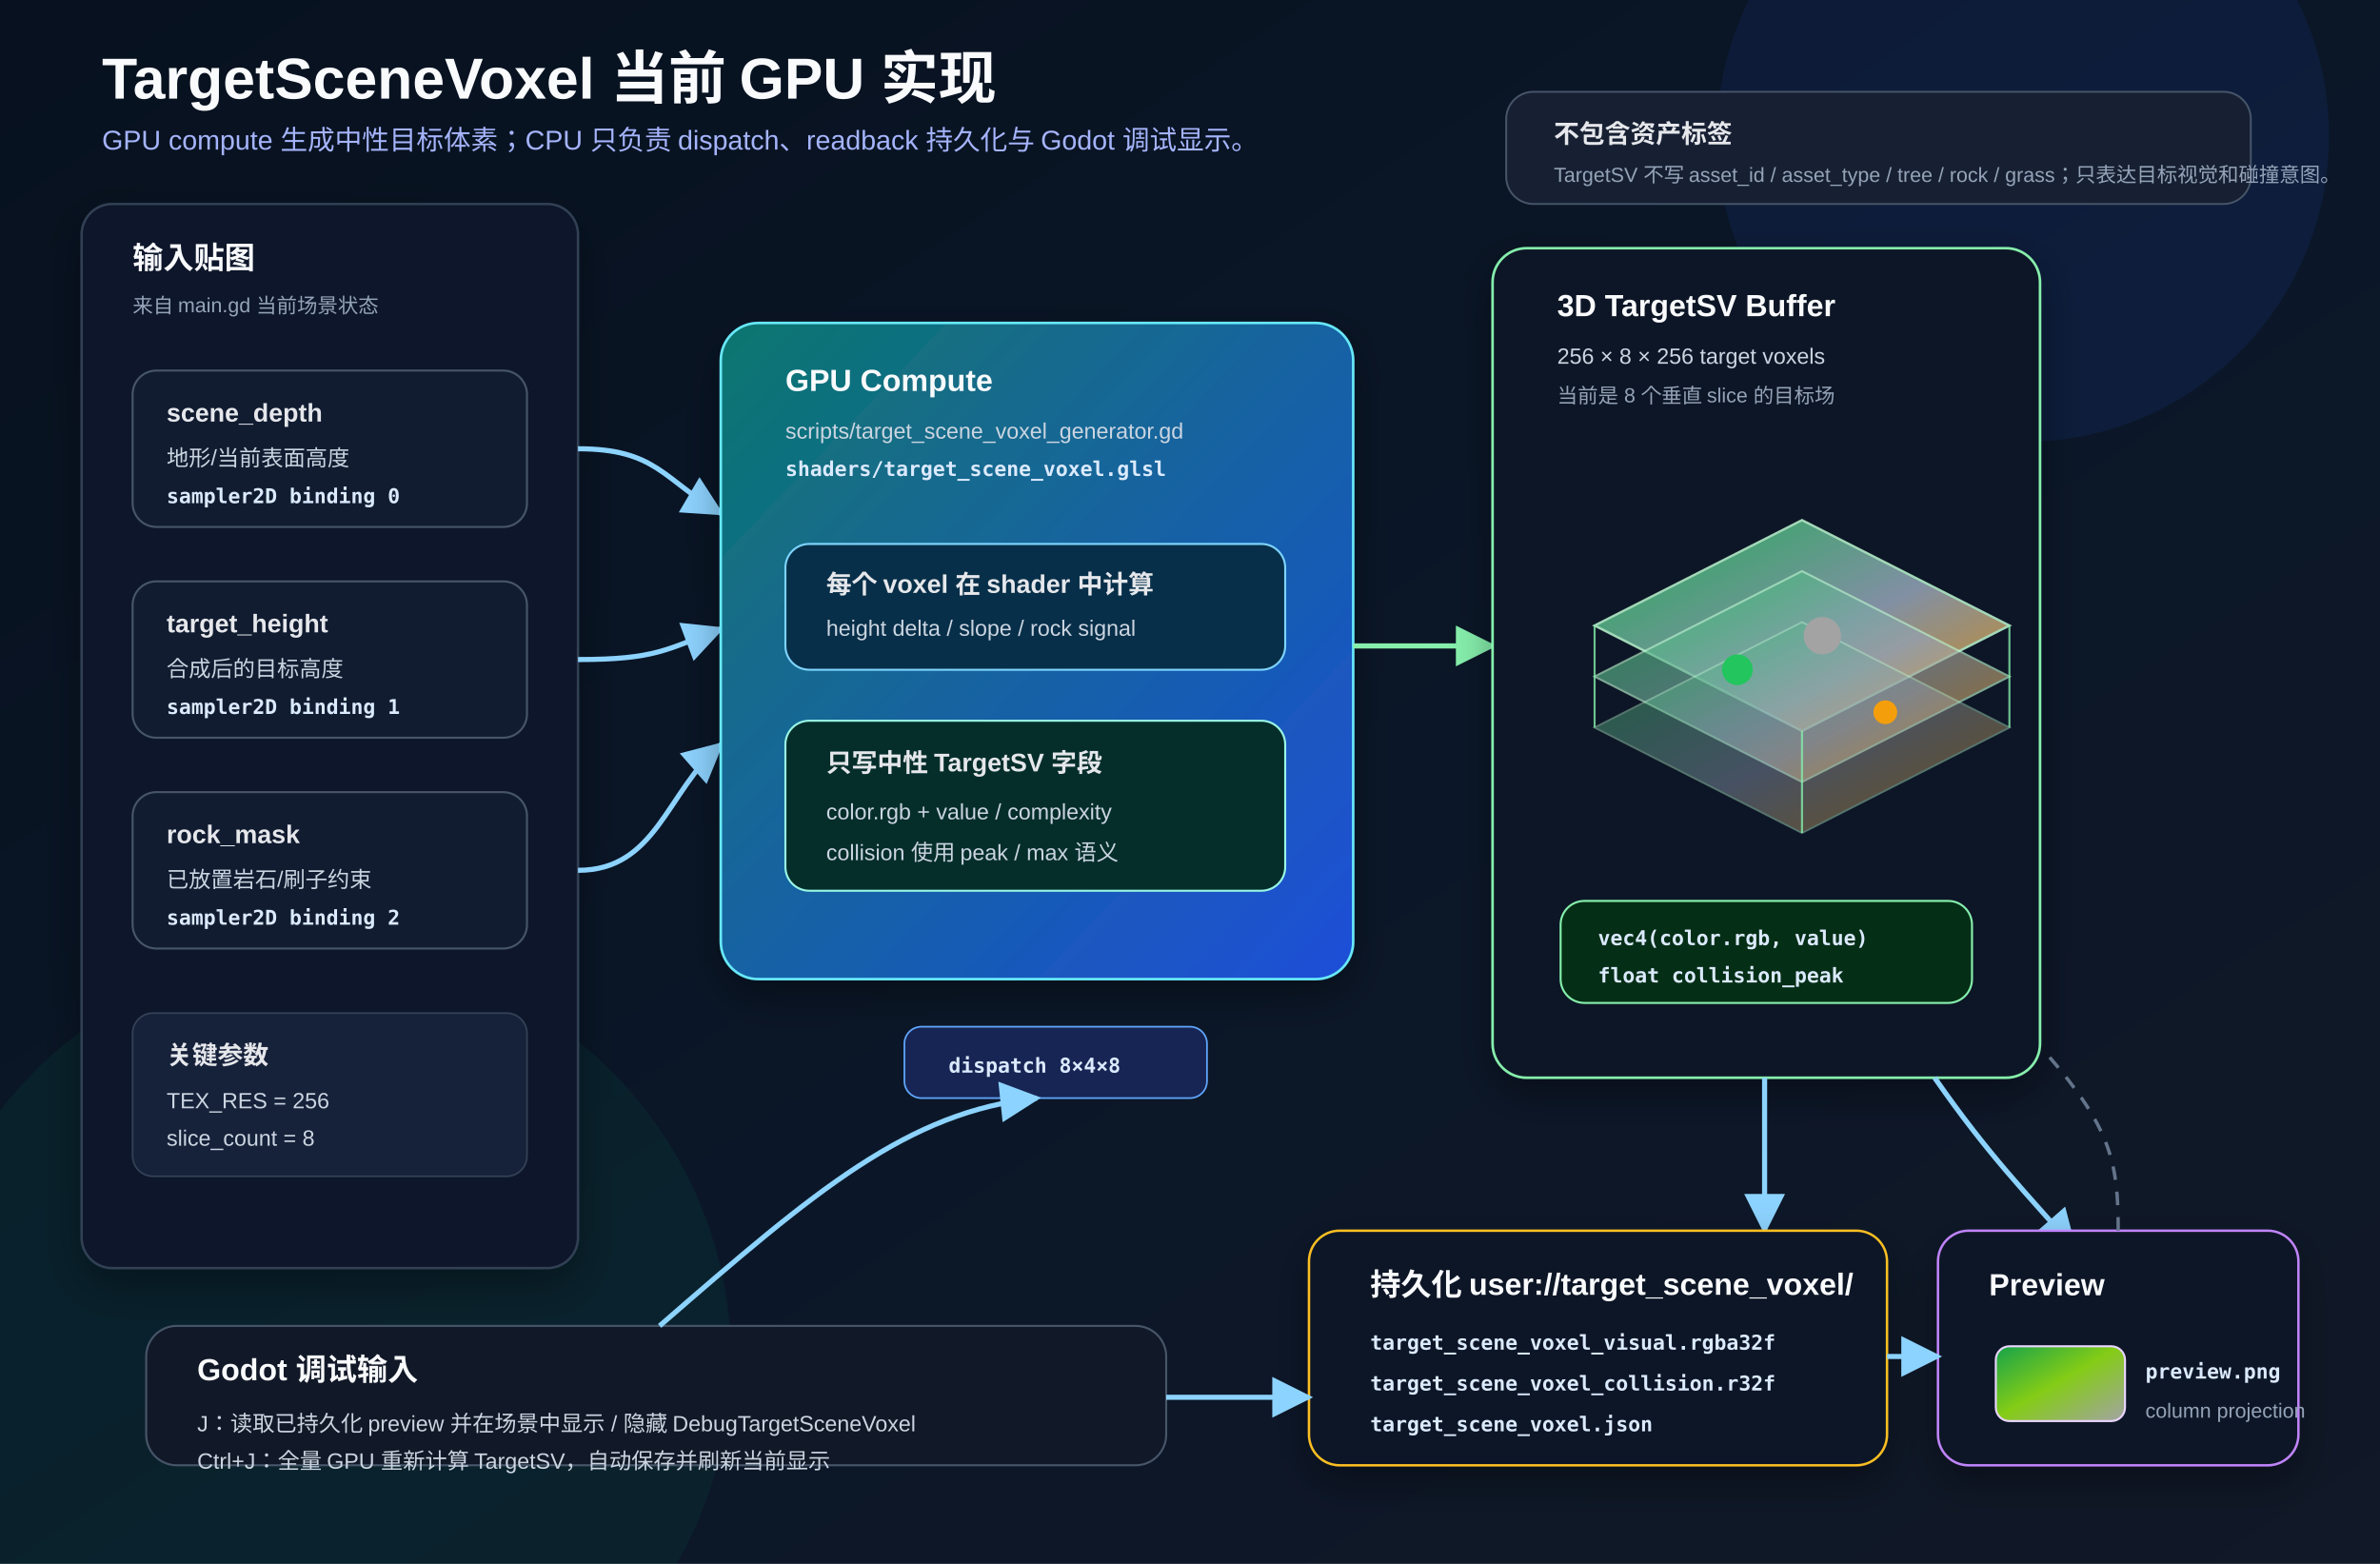
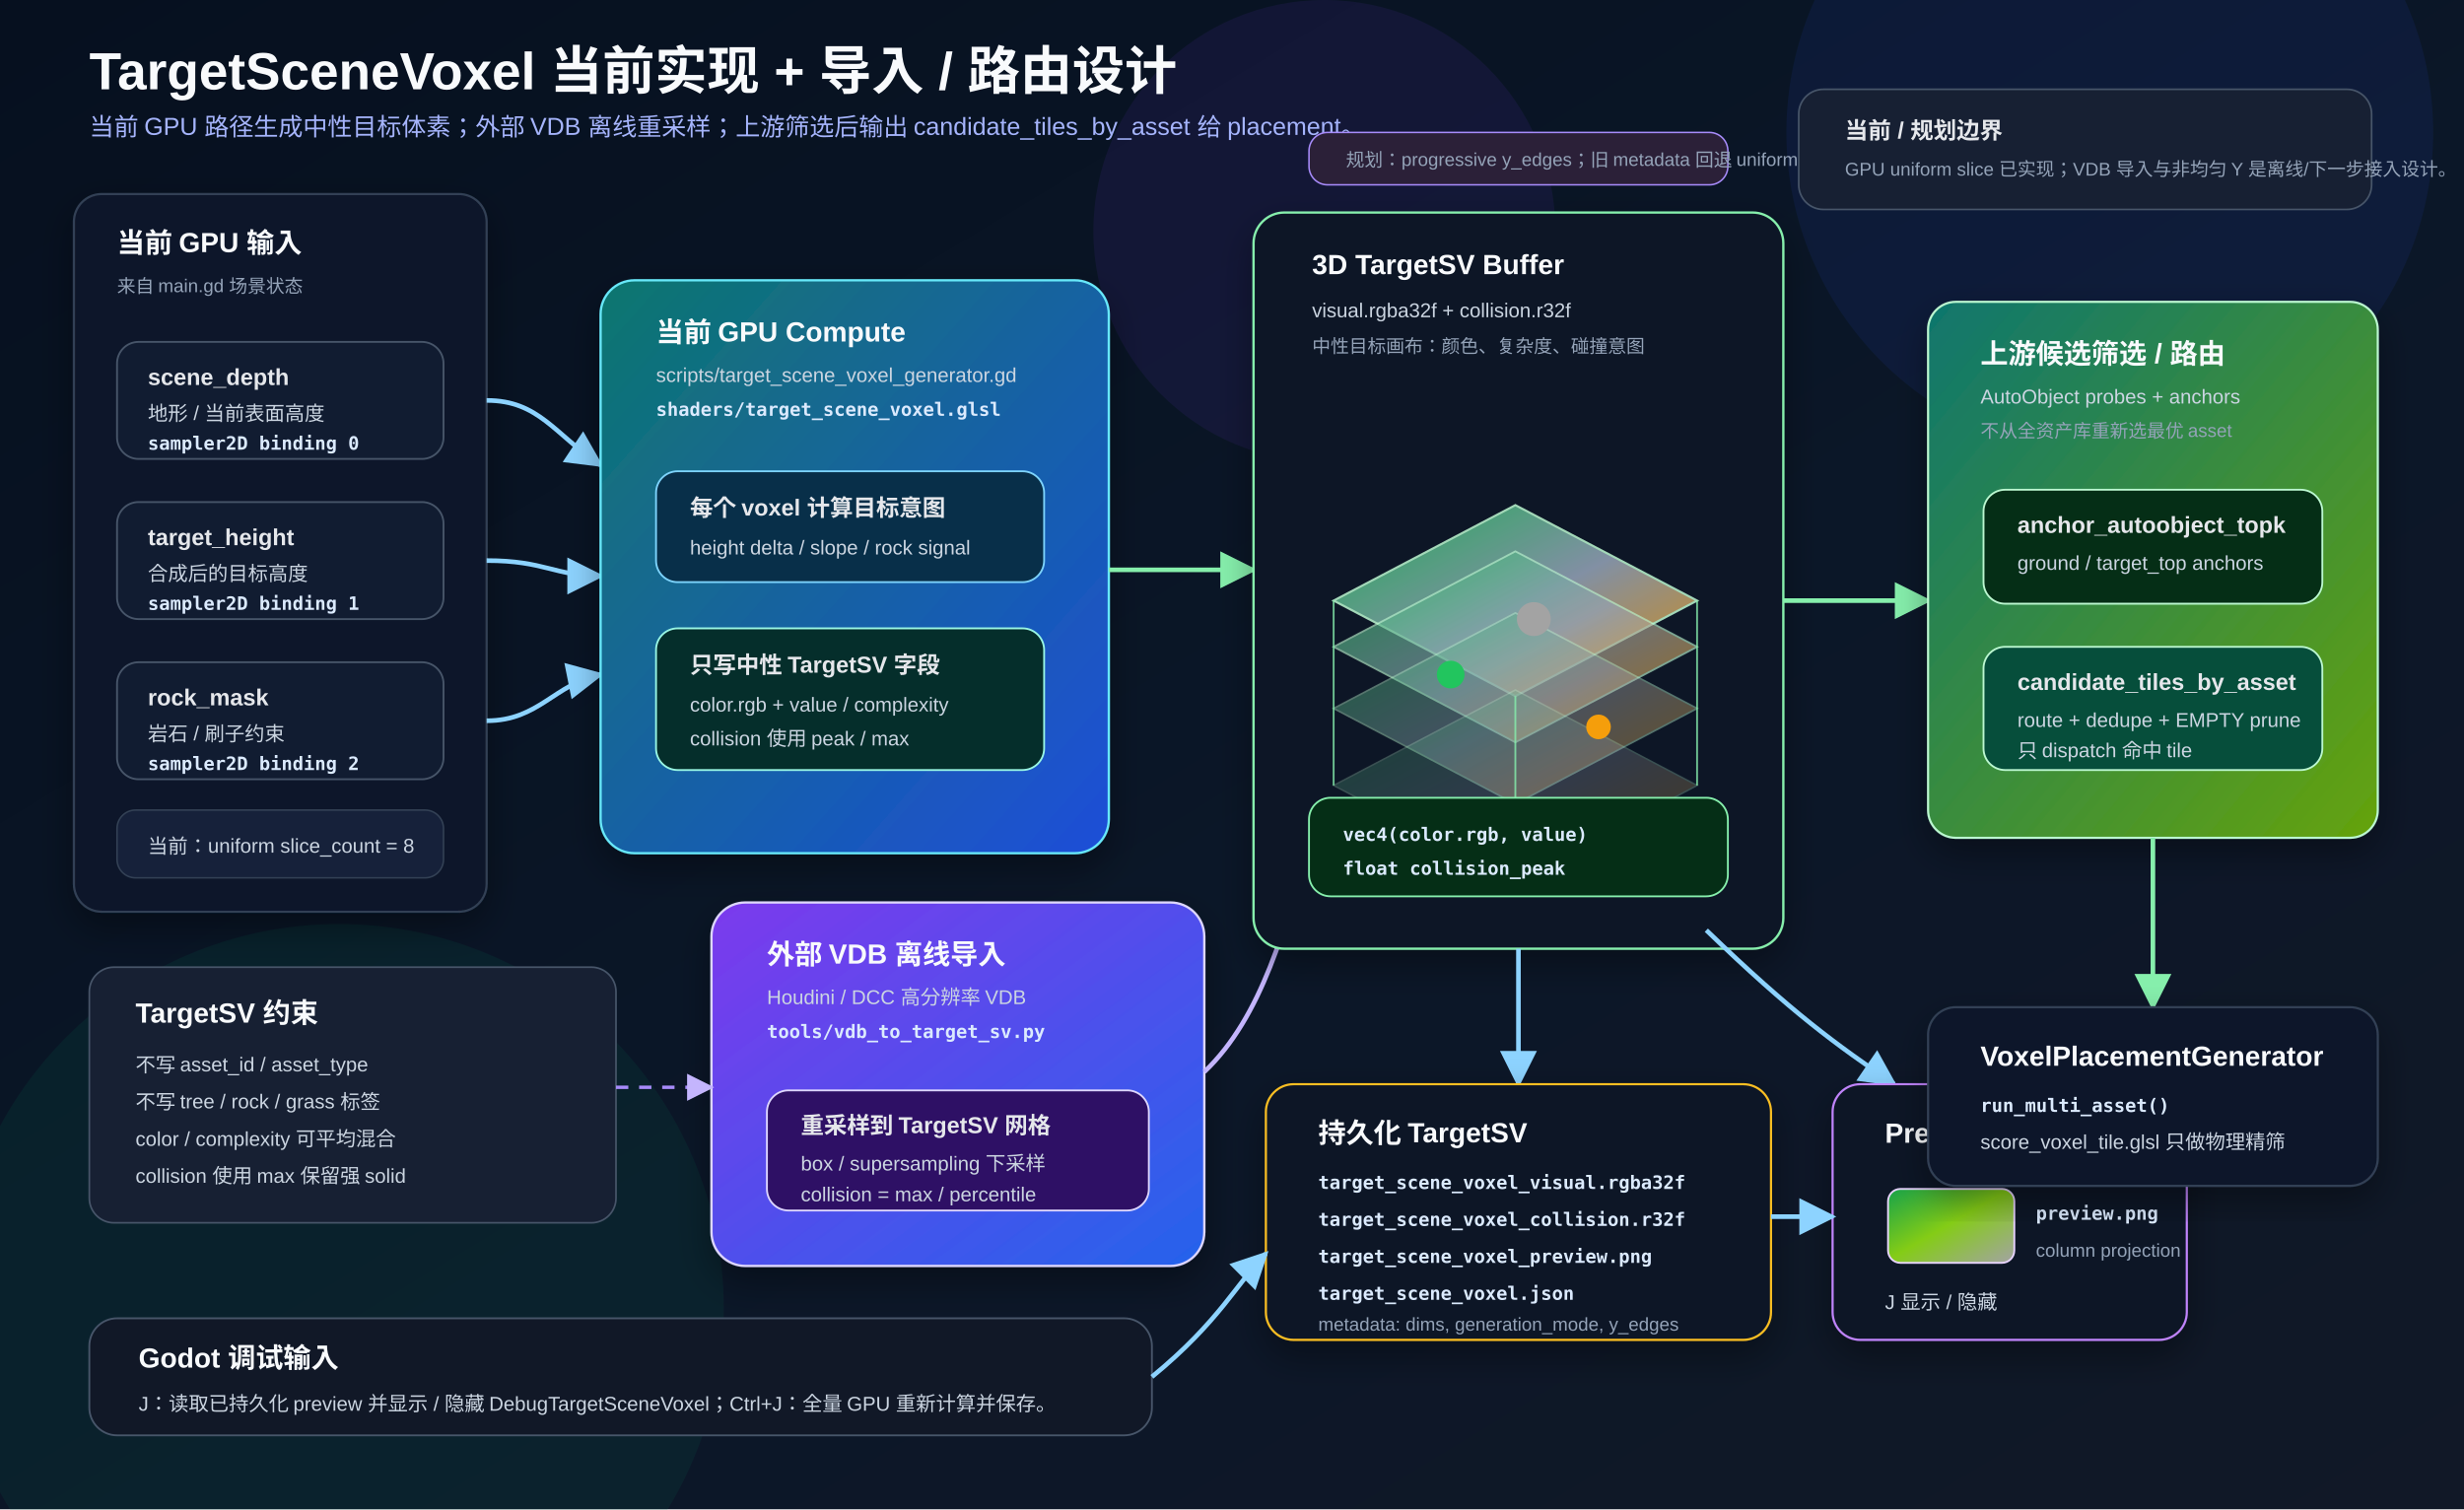
- <svg xmlns="http://www.w3.org/2000/svg" width="1400" height="920" viewBox="0 0 1400 920" role="img" aria-labelledby="title desc">
+ <svg xmlns="http://www.w3.org/2000/svg" width="1600" height="980" viewBox="0 0 1600 980" role="img" aria-labelledby="title desc">
  <defs>
    <linearGradient id="bg" x1="0" y1="0" x2="1" y2="1">
-       <stop offset="0" stop-color="#07111f" />
+       <stop offset="0" stop-color="#06101f" />
      <stop offset="0.55" stop-color="#0b1728" />
      <stop offset="1" stop-color="#111827" />
    </linearGradient>
    <linearGradient id="gpu" x1="0" y1="0" x2="1" y2="1">
      <stop offset="0" stop-color="#0f766e" />
      <stop offset="1" stop-color="#1d4ed8" />
    </linearGradient>
+     <linearGradient id="vdb" x1="0" y1="0" x2="1" y2="1">
+       <stop offset="0" stop-color="#7c3aed" />
+       <stop offset="1" stop-color="#2563eb" />
+     </linearGradient>
    <linearGradient id="target" x1="0" y1="0" x2="1" y2="1">
      <stop offset="0" stop-color="#22c55e" />
-       <stop offset="0.55" stop-color="#94a3b8" />
+       <stop offset="0.52" stop-color="#94a3b8" />
      <stop offset="1" stop-color="#f59e0b" />
+     </linearGradient>
+     <linearGradient id="route" x1="0" y1="0" x2="1" y2="1">
+       <stop offset="0" stop-color="#0f766e" />
+       <stop offset="1" stop-color="#65a30d" />
    </linearGradient>
    <linearGradient id="preview" x1="0" y1="0" x2="1" y2="1">
      <stop offset="0" stop-color="#16a34a" />
      <stop offset="0.48" stop-color="#84cc16" />
      <stop offset="1" stop-color="#a3a3a3" />
    </linearGradient>
    <filter id="shadow" x="-20%" y="-20%" width="140%" height="140%">
      <feDropShadow dx="0" dy="10" stdDeviation="12" flood-color="#000000" flood-opacity="0.35" />
    </filter>
    <marker id="arrow" viewBox="0 0 10 10" refX="9" refY="5" markerWidth="8" markerHeight="8" orient="auto-start-reverse">
      <path d="M 0 0 L 10 5 L 0 10 z" fill="#8dd3ff" />
    </marker>
    <marker id="arrowGreen" viewBox="0 0 10 10" refX="9" refY="5" markerWidth="8" markerHeight="8" orient="auto-start-reverse">
      <path d="M 0 0 L 10 5 L 0 10 z" fill="#86efac" />
    </marker>
+     <marker id="arrowPurple" viewBox="0 0 10 10" refX="9" refY="5" markerWidth="8" markerHeight="8" orient="auto-start-reverse">
+       <path d="M 0 0 L 10 5 L 0 10 z" fill="#c4b5fd" />
+     </marker>
    <style>
      .title { font: 700 34px "Segoe UI", Arial, sans-serif; fill: #f8fafc; }
      .subtitle { font: 500 16px "Segoe UI", Arial, sans-serif; fill: #a5b4fc; }
      .section { font: 700 18px "Segoe UI", Arial, sans-serif; fill: #f8fafc; }
      .label { font: 600 15px "Segoe UI", Arial, sans-serif; fill: #e5e7eb; }
      .small { font: 500 13px "Segoe UI", Arial, sans-serif; fill: #cbd5e1; }
      .tiny { font: 500 12px "Segoe UI", Arial, sans-serif; fill: #94a3b8; }
      .mono { font: 600 12px Consolas, "Cascadia Mono", monospace; fill: #dbeafe; }
      .card { fill: #0f172a; stroke: #334155; stroke-width: 1.4; rx: 18; filter: url(#shadow); }
      .soft { fill: #111c31; stroke: #475569; stroke-width: 1.2; rx: 14; }
      .gpu-card { fill: url(#gpu); stroke: #67e8f9; stroke-width: 1.5; rx: 22; filter: url(#shadow); }
+       .vdb-card { fill: url(#vdb); stroke: #ddd6fe; stroke-width: 1.5; rx: 22; filter: url(#shadow); }
      .target-card { fill: #101827; stroke: #86efac; stroke-width: 1.5; rx: 20; filter: url(#shadow); }
      .persist-card { fill: #111827; stroke: #fbbf24; stroke-width: 1.4; rx: 18; filter: url(#shadow); }
+       .route-card { fill: url(#route); stroke: #bbf7d0; stroke-width: 1.4; rx: 18; filter: url(#shadow); }
      .debug-card { fill: #111827; stroke: #c084fc; stroke-width: 1.4; rx: 18; filter: url(#shadow); }
      .arrow { fill: none; stroke: #8dd3ff; stroke-width: 3; marker-end: url(#arrow); }
      .arrow-green { fill: none; stroke: #86efac; stroke-width: 3; marker-end: url(#arrowGreen); }
+       .arrow-purple { fill: none; stroke: #c4b5fd; stroke-width: 3; marker-end: url(#arrowPurple); }
      .dash { fill: none; stroke: #64748b; stroke-width: 2; stroke-dasharray: 8 7; }
-       .badge { fill: #172554; stroke: #60a5fa; stroke-width: 1; rx: 10; }
+       .dash-purple { fill: none; stroke: #a78bfa; stroke-width: 2.2; stroke-dasharray: 8 7; marker-end: url(#arrowPurple); }
      .note { fill: #16213a; stroke: #334155; stroke-width: 1; rx: 12; }
+       .warn { fill: #2b2038; stroke: #a78bfa; stroke-width: 1; rx: 12; }
    </style>
  </defs>
-   <rect width="1400" height="920" fill="url(#bg)" />
-   <circle cx="1190" cy="80" r="180" fill="#1e40af" opacity="0.14" />
-   <circle cx="190" cy="800" r="240" fill="#047857" opacity="0.12" />
-   <text x="60" y="58" class="title">TargetSceneVoxel 当前 GPU 实现</text>
-   <text x="60" y="88" class="subtitle">GPU compute 生成中性目标体素；CPU 只负责 dispatch、readback 持久化与 Godot 调试显示。</text>
-   <rect x="48" y="120" width="292" height="626" class="card" />
-   <text x="78" y="158" class="section">输入贴图</text>
-   <text x="78" y="184" class="tiny">来自 main.gd 当前场景状态</text>
-   <rect x="78" y="218" width="232" height="92" class="soft" />
-   <text x="98" y="248" class="label">scene_depth</text>
-   <text x="98" y="274" class="small">地形/当前表面高度</text>
-   <text x="98" y="296" class="mono">sampler2D binding 0</text>
-   <rect x="78" y="342" width="232" height="92" class="soft" />
-   <text x="98" y="372" class="label">target_height</text>
-   <text x="98" y="398" class="small">合成后的目标高度</text>
-   <text x="98" y="420" class="mono">sampler2D binding 1</text>
-   <rect x="78" y="466" width="232" height="92" class="soft" />
-   <text x="98" y="496" class="label">rock_mask</text>
-   <text x="98" y="522" class="small">已放置岩石/刷子约束</text>
-   <text x="98" y="544" class="mono">sampler2D binding 2</text>
-   <rect x="78" y="596" width="232" height="96" class="note" />
-   <text x="98" y="626" class="label">关键参数</text>
-   <text x="98" y="652" class="small">TEX_RES = 256</text>
-   <text x="98" y="674" class="small">slice_count = 8</text>
-   <path d="M 340 264 C 386 264 390 282 424 302" class="arrow" />
-   <path d="M 340 388 C 386 388 392 382 424 370" class="arrow" />
-   <path d="M 340 512 C 386 512 392 466 424 438" class="arrow" />
-   <rect x="424" y="190" width="372" height="386" class="gpu-card" />
-   <text x="462" y="230" class="section">GPU Compute</text>
-   <text x="462" y="258" class="small">scripts/target_scene_voxel_generator.gd</text>
-   <text x="462" y="280" class="mono">shaders/target_scene_voxel.glsl</text>
-   <rect x="462" y="320" width="294" height="74" fill="#082f49" stroke="#7dd3fc" stroke-width="1.2" rx="14" />
-   <text x="486" y="349" class="label">每个 voxel 在 shader 中计算</text>
-   <text x="486" y="374" class="small">height delta / slope / rock signal</text>
-   <rect x="462" y="424" width="294" height="100" fill="#052e2b" stroke="#99f6e4" stroke-width="1.2" rx="14" />
-   <text x="486" y="454" class="label">只写中性 TargetSV 字段</text>
-   <text x="486" y="482" class="small">color.rgb + value / complexity</text>
-   <text x="486" y="506" class="small">collision 使用 peak / max 语义</text>
-   <rect x="532" y="604" width="178" height="42" class="badge" />
-   <text x="558" y="631" class="mono">dispatch 8×4×8</text>
-   <path d="M 796 380 C 834 380 846 380 878 380" class="arrow-green" />
-   <rect x="878" y="146" width="322" height="488" class="target-card" />
-   <text x="916" y="186" class="section">3D TargetSV Buffer</text>
-   <text x="916" y="214" class="small">256 × 8 × 256 target voxels</text>
-   <text x="916" y="237" class="tiny">当前是 8 个垂直 slice 的目标场</text>
-   <g transform="translate(938 282)">
-     <polygon points="0,86 122,24 244,86 122,148" fill="url(#target)" opacity="0.86" stroke="#bbf7d0" stroke-width="1.4" />
-     <polygon points="0,116 122,54 244,116 122,178" fill="url(#target)" opacity="0.64" stroke="#bbf7d0" stroke-width="1.2" />
-     <polygon points="0,146 122,84 244,146 122,208" fill="url(#target)" opacity="0.42" stroke="#bbf7d0" stroke-width="1.1" />
-     <line x1="0" y1="86" x2="0" y2="146" stroke="#86efac" stroke-width="1.2" opacity="0.8" />
-     <line x1="122" y1="148" x2="122" y2="208" stroke="#86efac" stroke-width="1.2" opacity="0.8" />
-     <line x1="244" y1="86" x2="244" y2="146" stroke="#86efac" stroke-width="1.2" opacity="0.8" />
-     <circle cx="84" cy="112" r="9" fill="#22c55e" />
-     <circle cx="134" cy="92" r="11" fill="#a3a3a3" />
-     <circle cx="171" cy="137" r="7" fill="#f59e0b" />
+   <rect width="1600" height="980" fill="url(#bg)" />
+   <circle cx="1370" cy="86" r="210" fill="#1e40af" opacity="0.13" />
+   <circle cx="220" cy="850" r="250" fill="#047857" opacity="0.12" />
+   <circle cx="860" cy="150" r="150" fill="#7c3aed" opacity="0.09" />
+   <text x="58" y="58" class="title">TargetSceneVoxel 当前实现 + 导入 / 路由设计</text>
+   <text x="58" y="88" class="subtitle">当前 GPU 路径生成中性目标体素；外部 VDB 离线重采样；上游筛选后输出 candidate_tiles_by_asset 给 placement。</text>
+   <rect x="48" y="126" width="268" height="466" class="card" />
+   <text x="76" y="164" class="section">当前 GPU 输入</text>
+   <text x="76" y="190" class="tiny">来自 main.gd 场景状态</text>
+   <rect x="76" y="222" width="212" height="76" class="soft" />
+   <text x="96" y="250" class="label">scene_depth</text>
+   <text x="96" y="273" class="small">地形 / 当前表面高度</text>
+   <text x="96" y="292" class="mono">sampler2D binding 0</text>
+   <rect x="76" y="326" width="212" height="76" class="soft" />
+   <text x="96" y="354" class="label">target_height</text>
+   <text x="96" y="377" class="small">合成后的目标高度</text>
+   <text x="96" y="396" class="mono">sampler2D binding 1</text>
+   <rect x="76" y="430" width="212" height="76" class="soft" />
+   <text x="96" y="458" class="label">rock_mask</text>
+   <text x="96" y="481" class="small">岩石 / 刷子约束</text>
+   <text x="96" y="500" class="mono">sampler2D binding 2</text>
+   <rect x="76" y="526" width="212" height="44" class="note" />
+   <text x="96" y="554" class="small">当前：uniform slice_count = 8</text>
+   <path d="M 316 260 C 350 260 360 282 390 302" class="arrow" />
+   <path d="M 316 364 C 354 364 360 374 390 374" class="arrow" />
+   <path d="M 316 468 C 350 468 360 444 390 438" class="arrow" />
+   <rect x="390" y="182" width="330" height="372" class="gpu-card" />
+   <text x="426" y="222" class="section">当前 GPU Compute</text>
+   <text x="426" y="248" class="small">scripts/target_scene_voxel_generator.gd</text>
+   <text x="426" y="270" class="mono">shaders/target_scene_voxel.glsl</text>
+   <rect x="426" y="306" width="252" height="72" fill="#082f49" stroke="#7dd3fc" stroke-width="1.2" rx="14" />
+   <text x="448" y="335" class="label">每个 voxel 计算目标意图</text>
+   <text x="448" y="360" class="small">height delta / slope / rock signal</text>
+   <rect x="426" y="408" width="252" height="92" fill="#052e2b" stroke="#99f6e4" stroke-width="1.2" rx="14" />
+   <text x="448" y="437" class="label">只写中性 TargetSV 字段</text>
+   <text x="448" y="462" class="small">color.rgb + value / complexity</text>
+   <text x="448" y="484" class="small">collision 使用 peak / max</text>
+   <rect x="462" y="586" width="320" height="236" class="vdb-card" />
+   <text x="498" y="626" class="section">外部 VDB 离线导入</text>
+   <text x="498" y="652" class="small">Houdini / DCC 高分辨率 VDB</text>
+   <text x="498" y="674" class="mono">tools/vdb_to_target_sv.py</text>
+   <rect x="498" y="708" width="248" height="78" fill="#2e1065" stroke="#ddd6fe" stroke-width="1.2" rx="14" />
+   <text x="520" y="736" class="label">重采样到 TargetSV 网格</text>
+   <text x="520" y="760" class="small">box / supersampling 下采样</text>
+   <text x="520" y="780" class="small">collision = max / percentile</text>
+   <path d="M 720 370 C 764 370 780 370 814 370" class="arrow-green" />
+   <path d="M 782 696 C 820 660 835 600 850 548" class="arrow-purple" />
+   <rect x="814" y="138" width="344" height="478" class="target-card" />
+   <text x="852" y="178" class="section">3D TargetSV Buffer</text>
+   <text x="852" y="206" class="small">visual.rgba32f + collision.r32f</text>
+   <text x="852" y="229" class="tiny">中性目标画布：颜色、复杂度、碰撞意图</text>
+   <g transform="translate(866 266)">
+     <polygon points="0,124 118,62 236,124 118,186" fill="url(#target)" opacity="0.86" stroke="#bbf7d0" stroke-width="1.4" />
+     <polygon points="0,154 118,92 236,154 118,216" fill="url(#target)" opacity="0.64" stroke="#bbf7d0" stroke-width="1.2" />
+     <polygon points="0,194 118,132 236,194 118,256" fill="url(#target)" opacity="0.42" stroke="#bbf7d0" stroke-width="1.1" />
+     <polygon points="0,244 118,182 236,244 118,306" fill="url(#target)" opacity="0.26" stroke="#bbf7d0" stroke-width="1" />
+     <line x1="0" y1="124" x2="0" y2="244" stroke="#86efac" stroke-width="1.2" opacity="0.8" />
+     <line x1="118" y1="186" x2="118" y2="306" stroke="#86efac" stroke-width="1.2" opacity="0.8" />
+     <line x1="236" y1="124" x2="236" y2="244" stroke="#86efac" stroke-width="1.2" opacity="0.8" />
+     <circle cx="76" cy="172" r="9" fill="#22c55e" />
+     <circle cx="130" cy="136" r="11" fill="#a3a3a3" />
+     <circle cx="172" cy="206" r="8" fill="#f59e0b" />
  </g>
-   <rect x="918" y="530" width="242" height="60" fill="#052e16" stroke="#86efac" stroke-width="1.2" rx="14" />
-   <text x="940" y="556" class="mono">vec4(color.rgb, value)</text>
-   <text x="940" y="578" class="mono">float collision_peak</text>
-   <path d="M 1038 634 C 1038 674 1038 692 1038 724" class="arrow" />
-   <path d="M 1138 634 C 1170 680 1192 702 1220 734" class="arrow" />
-   <rect x="770" y="724" width="340" height="138" class="persist-card" />
-   <text x="806" y="762" class="section">持久化 user://target_scene_voxel/</text>
-   <text x="806" y="794" class="mono">target_scene_voxel_visual.rgba32f</text>
-   <text x="806" y="818" class="mono">target_scene_voxel_collision.r32f</text>
-   <text x="806" y="842" class="mono">target_scene_voxel.json</text>
-   <rect x="1140" y="724" width="212" height="138" class="debug-card" />
-   <text x="1170" y="762" class="section">Preview</text>
-   <rect x="1174" y="792" width="76" height="44" fill="url(#preview)" stroke="#e9d5ff" stroke-width="1.2" rx="8" />
-   <text x="1262" y="811" class="mono">preview.png</text>
-   <text x="1262" y="834" class="tiny">column projection</text>
-   <path d="M 1246 724 C 1246 684 1242 664 1204 620" class="dash" />
-   <rect x="86" y="780" width="600" height="82" fill="#111827" stroke="#475569" stroke-width="1.2" rx="18" />
-   <text x="116" y="812" class="section">Godot 调试输入</text>
-   <text x="116" y="842" class="small">J：读取已持久化 preview 并在场景中显示 / 隐藏 DebugTargetSceneVoxel</text>
-   <text x="116" y="864" class="small">Ctrl+J：全量 GPU 重新计算 TargetSV，自动保存并刷新当前显示</text>
-   <path d="M 388 780 C 480 700 534 654 610 646" class="arrow" />
-   <path d="M 686 822 C 724 822 740 822 770 822" class="arrow" />
-   <path d="M 1110 798 C 1130 798 1130 798 1140 798" class="arrow" />
-   <rect x="886" y="54" width="438" height="66" fill="#172033" stroke="#475569" stroke-width="1.1" rx="16" />
-   <text x="914" y="84" class="label">不包含资产标签</text>
-   <text x="914" y="107" class="tiny">TargetSV 不写 asset_id / asset_type / tree / rock / grass；只表达目标视觉和碰撞意图。</text>
+   <rect x="850" y="518" width="272" height="64" fill="#052e16" stroke="#86efac" stroke-width="1.2" rx="14" />
+   <text x="872" y="546" class="mono">vec4(color.rgb, value)</text>
+   <text x="872" y="568" class="mono">float collision_peak</text>
+   <rect x="850" y="86" width="272" height="34" class="warn" />
+   <text x="874" y="108" class="tiny">规划：progressive y_edges；旧 metadata 回退 uniform Y</text>
+   <path d="M 986 616 C 986 652 986 672 986 704" class="arrow" />
+   <path d="M 1108 604 C 1164 658 1192 678 1230 704" class="arrow" />
+   <path d="M 1158 390 C 1202 390 1218 390 1252 390" class="arrow-green" />
+   <rect x="822" y="704" width="328" height="166" class="persist-card" />
+   <text x="856" y="742" class="section">持久化 TargetSV</text>
+   <text x="856" y="772" class="mono">target_scene_voxel_visual.rgba32f</text>
+   <text x="856" y="796" class="mono">target_scene_voxel_collision.r32f</text>
+   <text x="856" y="820" class="mono">target_scene_voxel_preview.png</text>
+   <text x="856" y="844" class="mono">target_scene_voxel.json</text>
+   <text x="856" y="864" class="tiny">metadata: dims, generation_mode, y_edges</text>
+   <rect x="1190" y="704" width="230" height="166" class="debug-card" />
+   <text x="1224" y="742" class="section">Preview / Debug</text>
+   <rect x="1226" y="772" width="82" height="48" fill="url(#preview)" stroke="#e9d5ff" stroke-width="1.2" rx="8" />
+   <text x="1322" y="792" class="mono">preview.png</text>
+   <text x="1322" y="816" class="tiny">column projection</text>
+   <text x="1224" y="850" class="small">J 显示 / 隐藏</text>
+   <rect x="1252" y="196" width="292" height="348" class="route-card" />
+   <text x="1286" y="236" class="section">上游候选筛选 / 路由</text>
+   <text x="1286" y="262" class="small">AutoObject probes + anchors</text>
+   <text x="1286" y="284" class="tiny">不从全资产库重新选最优 asset</text>
+   <rect x="1288" y="318" width="220" height="74" fill="#052e16" stroke="#bbf7d0" stroke-width="1.2" rx="14" />
+   <text x="1310" y="346" class="label">anchor_autoobject_topk</text>
+   <text x="1310" y="370" class="small">ground / target_top anchors</text>
+   <rect x="1288" y="420" width="220" height="80" fill="#064e3b" stroke="#bbf7d0" stroke-width="1.2" rx="14" />
+   <text x="1310" y="448" class="label">candidate_tiles_by_asset</text>
+   <text x="1310" y="472" class="small">route + dedupe + EMPTY prune</text>
+   <text x="1310" y="492" class="small">只 dispatch 命中 tile</text>
+   <path d="M 1398 544 C 1398 594 1398 624 1398 654" class="arrow-green" />
+   <rect x="1252" y="654" width="292" height="116" class="card" />
+   <text x="1286" y="692" class="section">VoxelPlacementGenerator</text>
+   <text x="1286" y="722" class="mono">run_multi_asset()</text>
+   <text x="1286" y="746" class="small">score_voxel_tile.glsl 只做物理精筛</text>
+   <rect x="58" y="856" width="690" height="76" fill="#111827" stroke="#475569" stroke-width="1.2" rx="18" />
+   <text x="90" y="888" class="section">Godot 调试输入</text>
+   <text x="90" y="916" class="small">J：读取已持久化 preview 并显示 / 隐藏 DebugTargetSceneVoxel；Ctrl+J：全量 GPU 重新计算并保存。</text>
+   <rect x="58" y="628" width="342" height="166" fill="#172033" stroke="#475569" stroke-width="1.1" rx="16" />
+   <text x="88" y="664" class="section">TargetSV 约束</text>
+   <text x="88" y="696" class="small">不写 asset_id / asset_type</text>
+   <text x="88" y="720" class="small">不写 tree / rock / grass 标签</text>
+   <text x="88" y="744" class="small">color / complexity 可平均混合</text>
+   <text x="88" y="768" class="small">collision 使用 max 保留强 solid</text>
+   <path d="M 400 706 C 426 706 438 706 462 706" class="dash-purple" />
+   <path d="M 748 894 C 792 858 804 832 822 814" class="arrow" />
+   <path d="M 1150 790 C 1168 790 1176 790 1190 790" class="arrow" />
+   <rect x="1168" y="58" width="372" height="78" fill="#172033" stroke="#475569" stroke-width="1.1" rx="16" />
+   <text x="1198" y="90" class="label">当前 / 规划边界</text>
+   <text x="1198" y="114" class="tiny">GPU uniform slice 已实现；VDB 导入与非均匀 Y 是离线/下一步接入设计。</text>
</svg>
